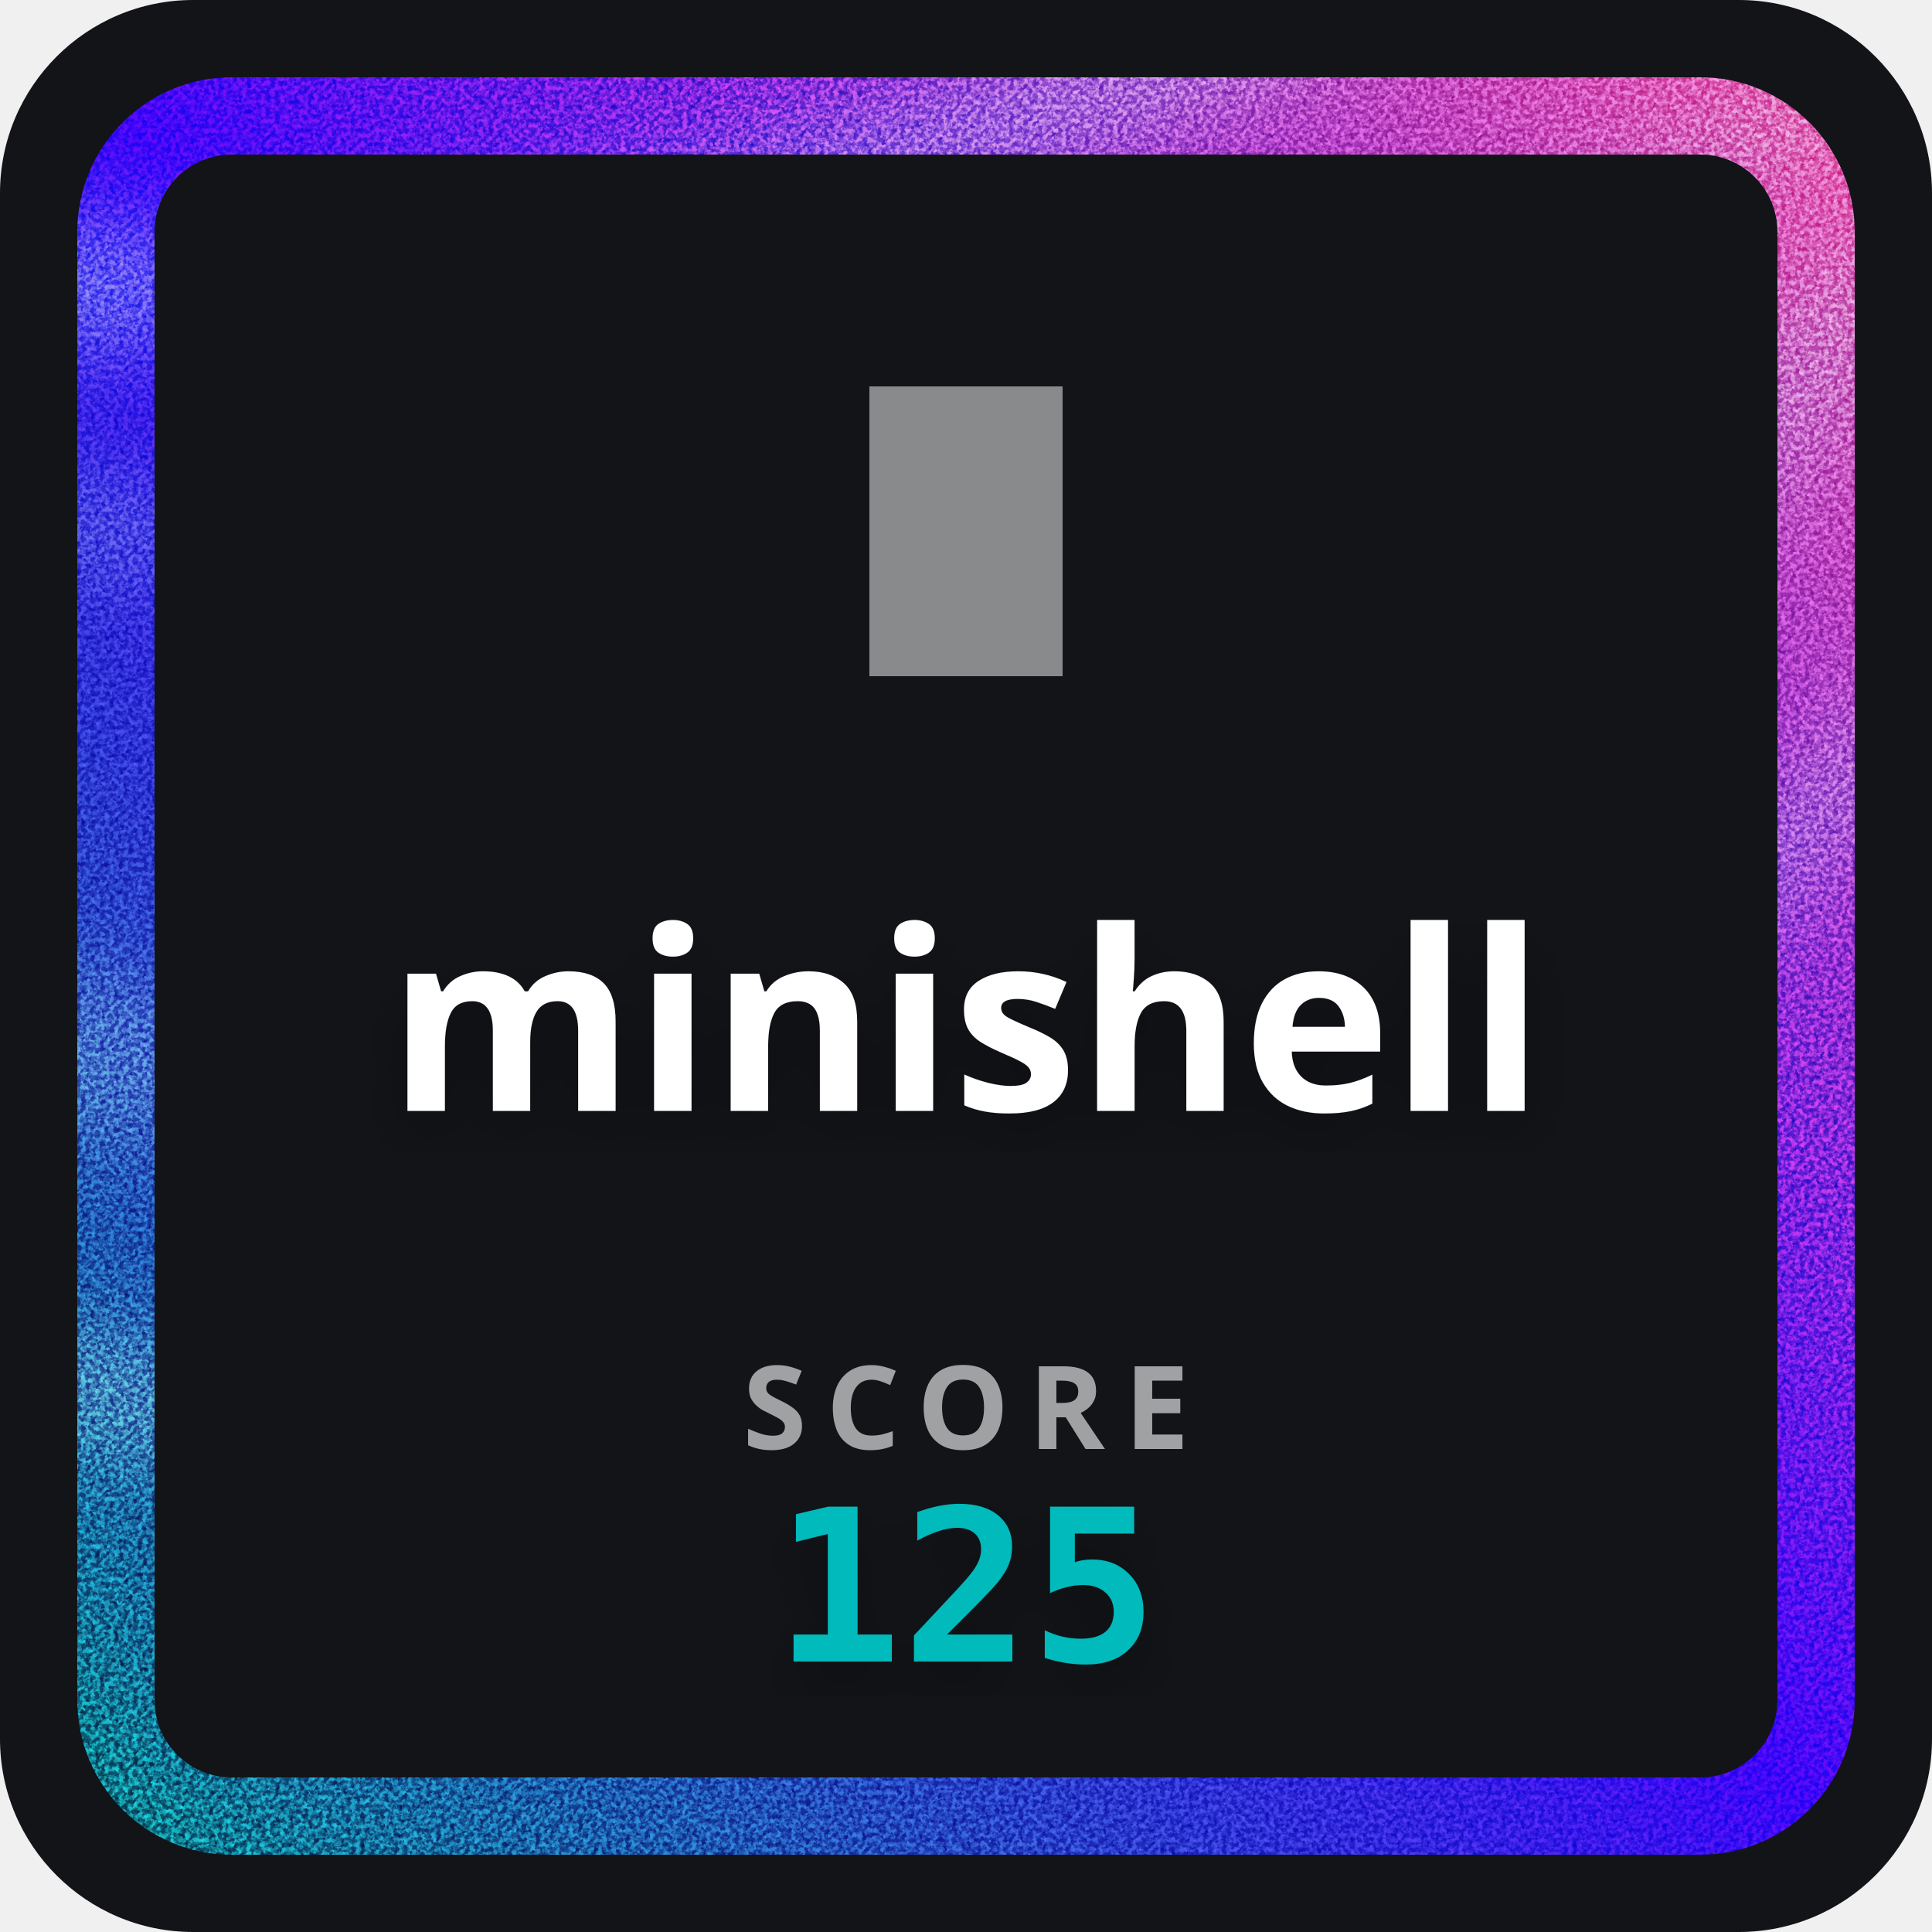
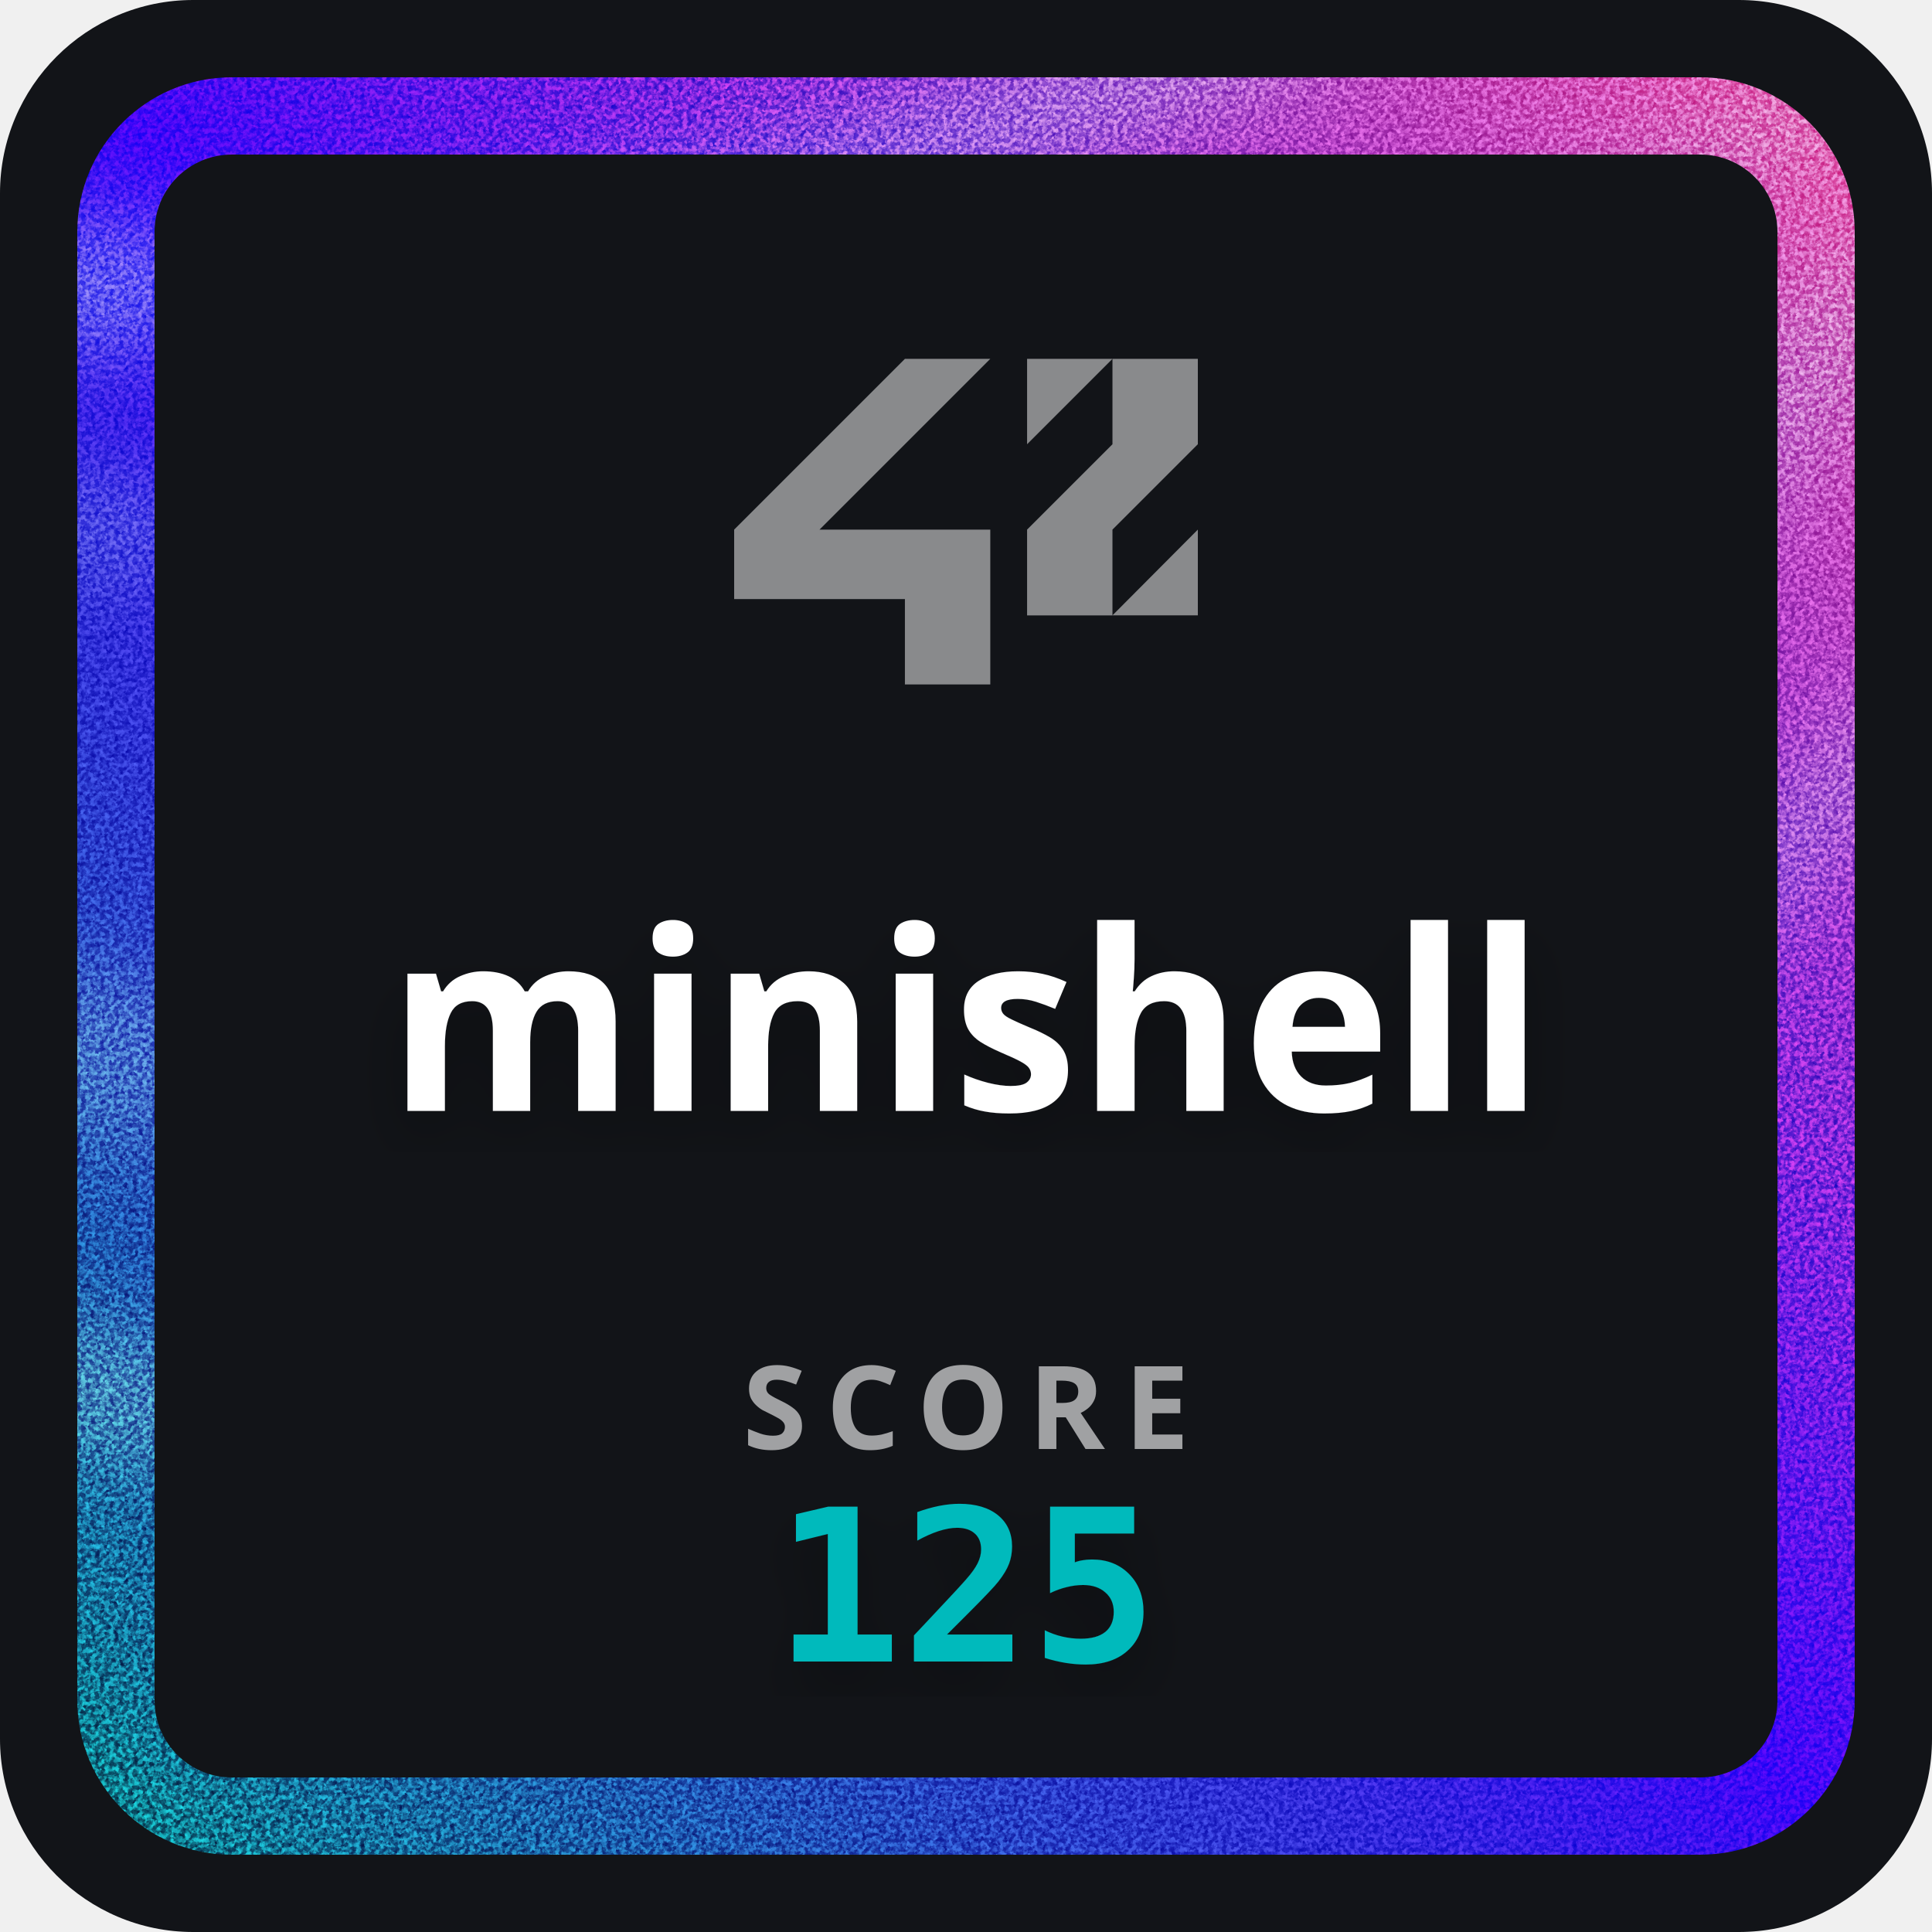
<svg xmlns="http://www.w3.org/2000/svg" width="200" height="200" viewBox="0 0 200 200">
  <defs>
    <filter id="f" width="140%" height="140%" x="-20%" y="-20%">
      <feDropShadow dx="0" dy="3" flood-color="#000" flood-opacity=".3" stdDeviation="3" />
    </filter>
    <filter id="d" width="140%" height="140%" x="-20%" y="-20%">
      <feGaussianBlur stdDeviation="20" />
    </filter>
    <filter id="b" width="120%" height="120%" x="-10%" y="-10%" color-interpolation-filters="sRGB">
      <feTurbulence baseFrequency=".51" numOctaves="3" result="noise" stitchTiles="stitch" type="fractalNoise" />
      <feColorMatrix in="noise" result="grayNoise" values="1 0 0 0 0 1 0 0 0 0 1 0 0 0 0 0 0 0 1 0" />
      <feComponentTransfer in="grayNoise" result="contrastyNoise">
        <feFuncR intercept="-1.5" slope="4" type="linear" />
        <feFuncG intercept="-1.5" slope="4" type="linear" />
        <feFuncB intercept="-1.5" slope="4" type="linear" />
        <feFuncA slope=".9" type="linear" />
      </feComponentTransfer>
      <feBlend in="contrastyNoise" in2="SourceGraphic" mode="overlay" />
    </filter>
    <linearGradient id="c" x1="0%" x2="100%" y1="100%" y2="0%">
      <stop offset="0%" stop-color="#07917e" />
      <stop offset="50%" stop-color="#3e06f8" />
      <stop offset="100%" stop-color="#ff65a3" />
    </linearGradient>
    <linearGradient id="e" x1="0%" x2="100%" y1="0%" y2="100%">
      <stop offset="0%" stop-color="#fff" />
      <stop offset="100%" stop-color="#8ff" stop-opacity="0" />
    </linearGradient>
    <mask id="a">
      <path d="M0 0h200v200H0z" />
      <rect width="176" height="176" x="12" y="12" fill="none" stroke="#fff" stroke-width="8" rx="12" />
    </mask>
  </defs>
  <rect width="200" height="200" fill="#121418" rx="20" />
  <g mask="url(#a)">
    <svg width="200" height="200" viewBox="0 0 800 800">
      <g filter="url(#b)">
        <rect width="100%" height="100%" fill="url(#c)" />
        <g fill="none" stroke="url(#e)" filter="url(#d)">
          <path stroke-width="40" d="M-100 100Q300 200 900-200" opacity=".9" />
          <path stroke-width="20" d="M-100 200Q400 300 900-50" opacity=".8" />
          <path stroke-width="60" d="M-100 400q500 200 1100-500" opacity=".5" />
          <path stroke-width="30" d="M-50 550Q500 750 1000 50" opacity=".8" />
        </g>
      </g>
    </svg>
  </g>
-   <path fill="#fff" d="M90 40h20v30H90Z" opacity=".5" />
+   <path fill="#fff" d="M115.162 63.702H124v-8.878ZM124 37.148h-8.838v8.84l-8.838 8.836v8.88h8.838v-8.88L124 45.986Zm-8.838 0h-8.838v8.84zm-12.648 17.676H84.838l17.676-17.676h-8.838L76 54.824v7.19h17.676v8.838h8.838z" opacity=".5" />
  <text x="100" y="115" fill="#fff" filter="url(#f)" font-family="sans-serif" font-size="26" font-weight="900" text-anchor="middle">minishell</text>
  <text x="100" y="150" fill="#fff" font-family="sans-serif" font-size="12" font-weight="bold" letter-spacing="2" opacity=".6" text-anchor="middle">SCORE</text>
  <text x="100" y="172" fill="#00babc" filter="url(#f)" font-family="monospace" font-size="22" font-weight="bold" text-anchor="middle">125</text>
</svg>
